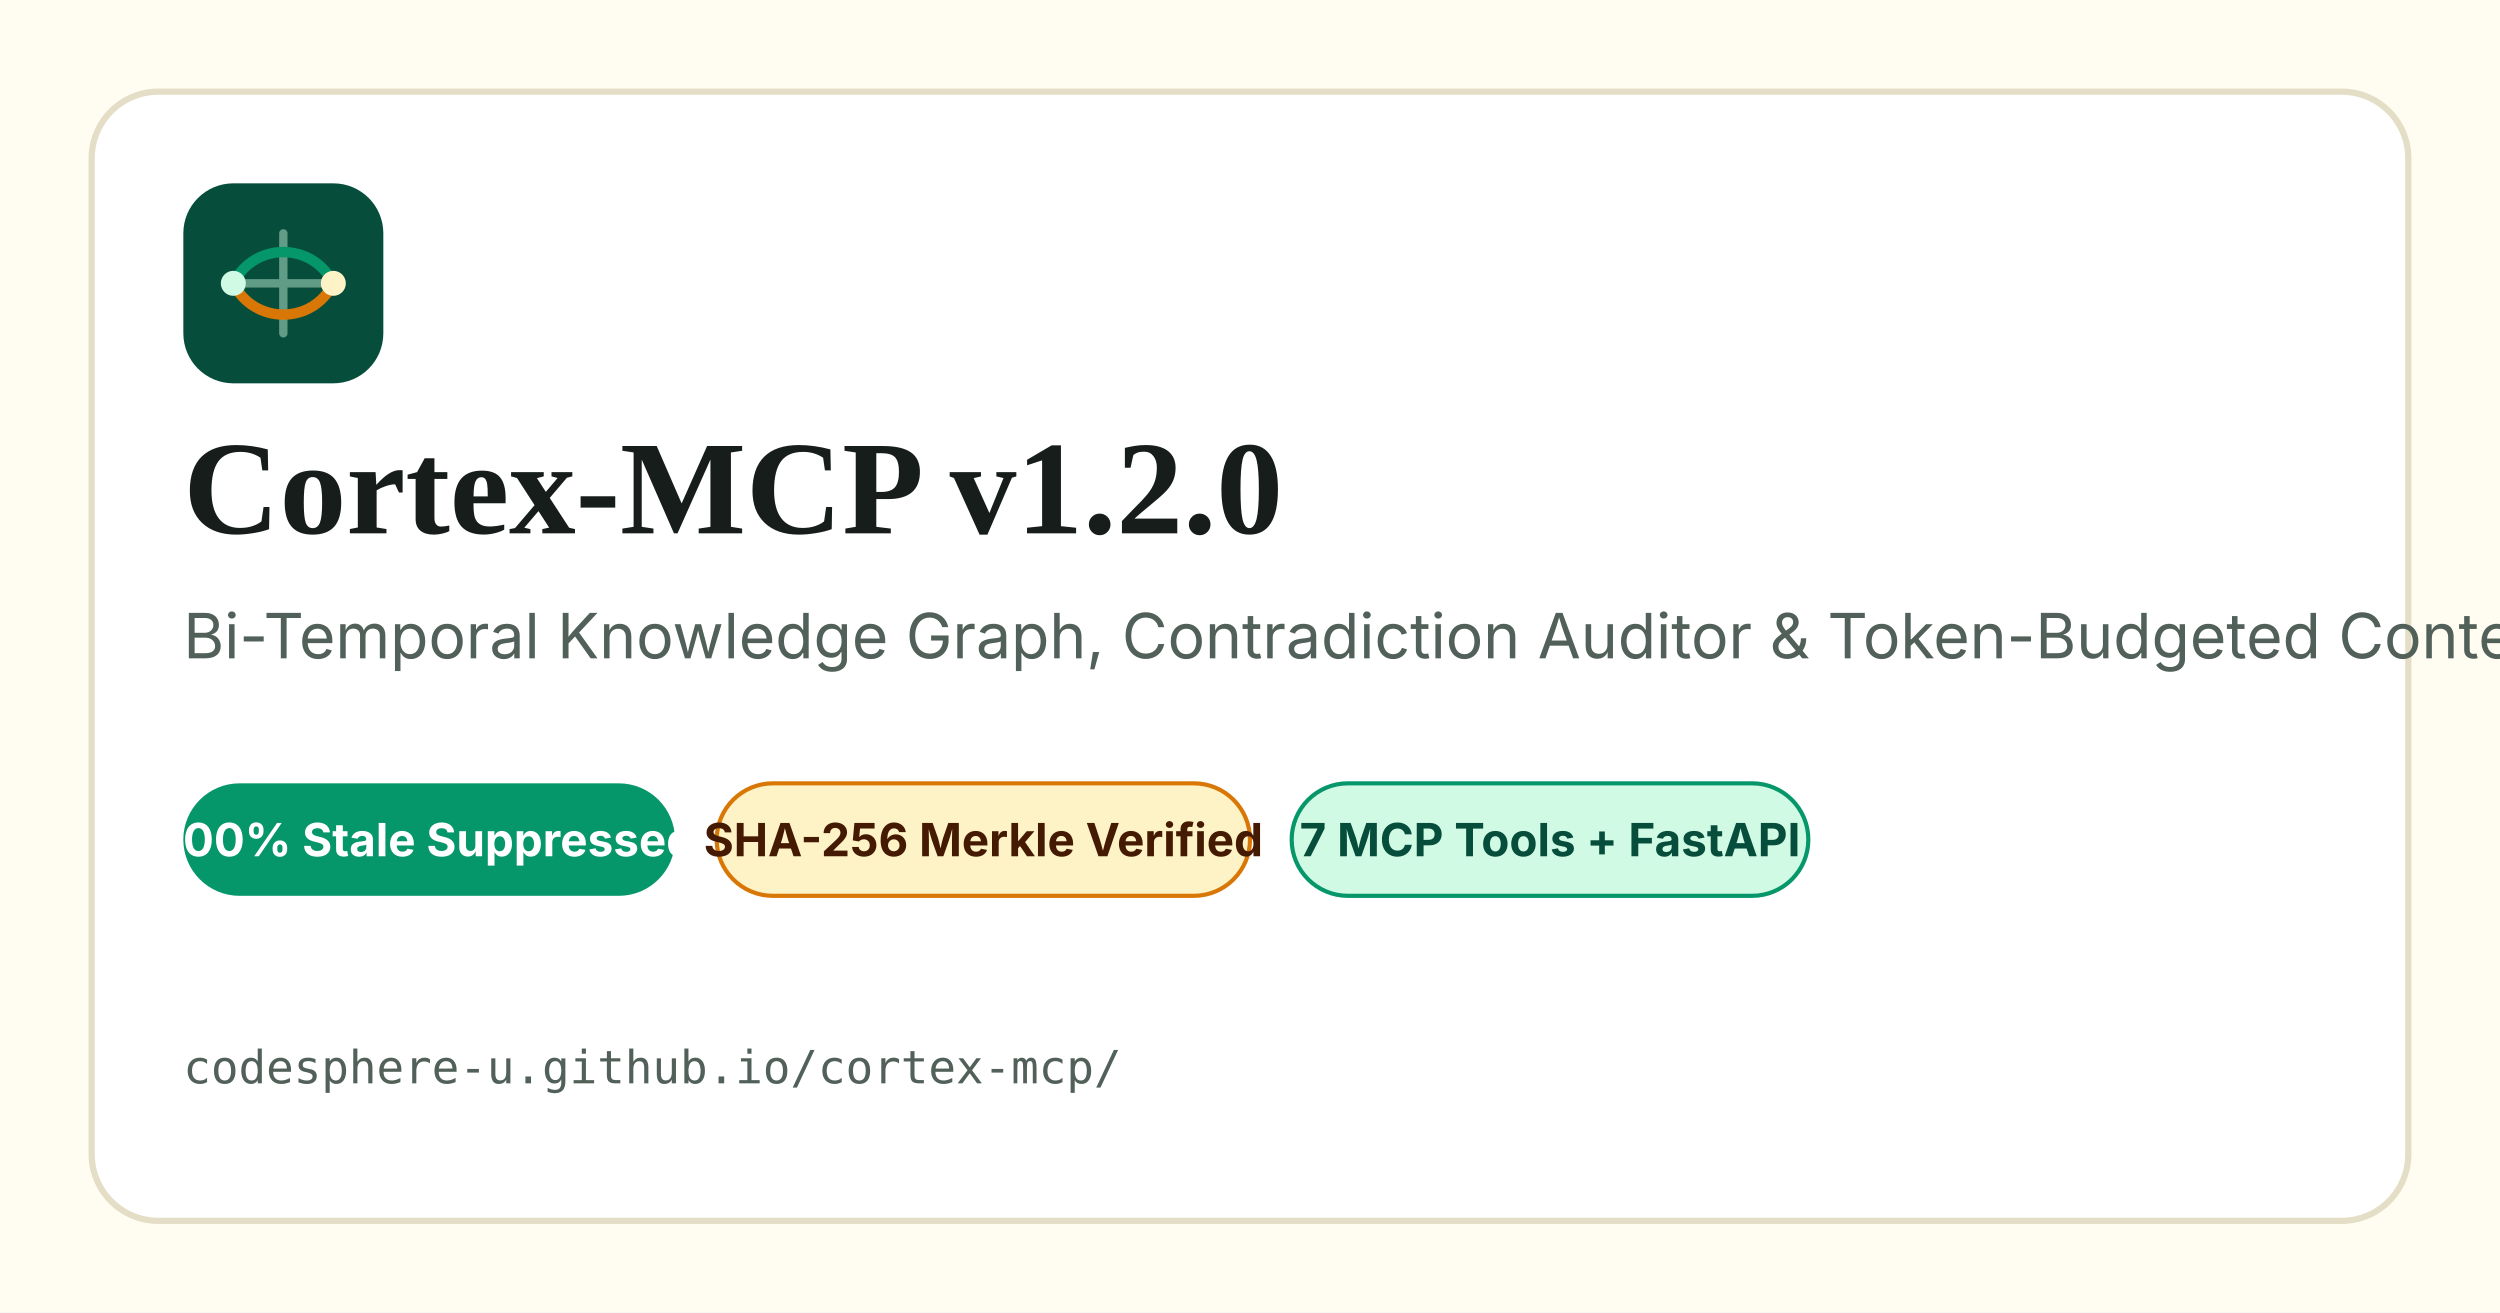
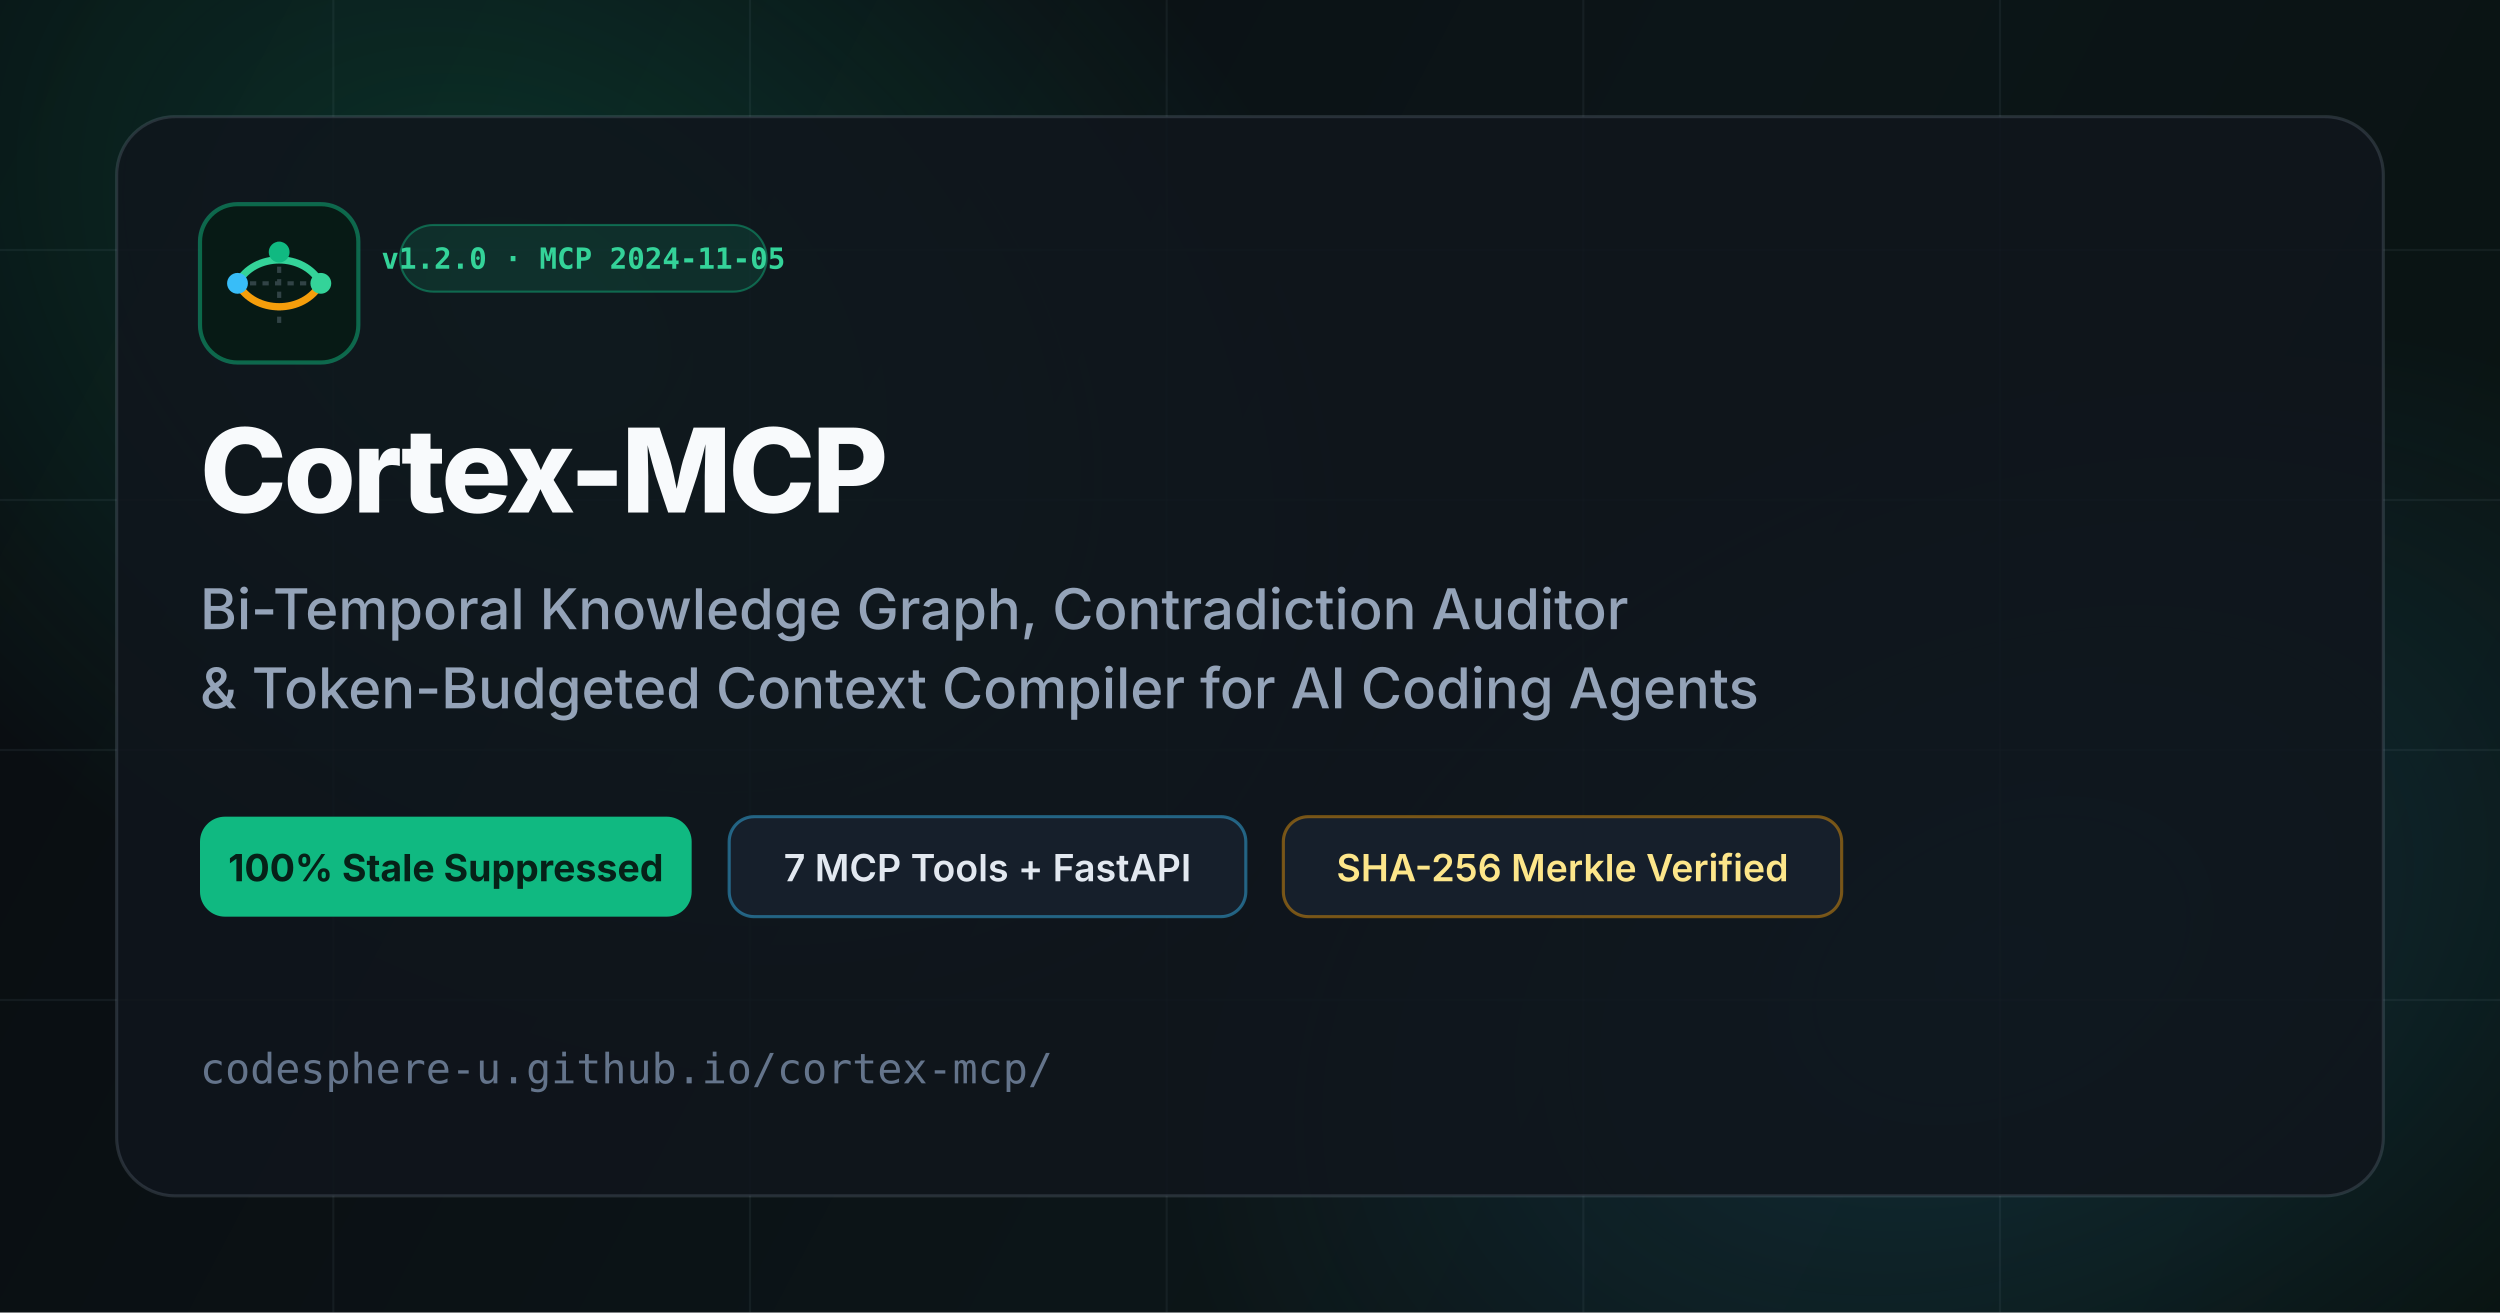
<svg xmlns="http://www.w3.org/2000/svg" width="1200" height="630" viewBox="0 0 1200 630" fill="none">
-   <rect width="1200" height="630" fill="#fffdf2" />
-   <rect x="44" y="44" width="1112" height="542" rx="32" fill="#ffffff" stroke="#e4dec7" stroke-width="3" />
-   <rect x="88" y="88" width="96" height="96" rx="24" fill="#064e3b" />
-   <path d="M112 136h48M136 112v48" stroke="#d1fae5" stroke-width="4" stroke-linecap="round" opacity="0.45" />
-   <path d="M112 136c10-20 38-20 48 0" stroke="#059669" stroke-width="5" stroke-linecap="round" />
-   <path d="M112 136c10 20 38 20 48 0" stroke="#d97706" stroke-width="5" stroke-linecap="round" />
-   <circle cx="112" cy="136" r="6" fill="#d1fae5" />
-   <circle cx="160" cy="136" r="6" fill="#fef3c7" />
-   <text x="88" y="256" font-family="Georgia, 'Times New Roman', serif" font-size="64" font-weight="700" fill="#161d1a">Cortex-MCP v1.2.0</text>
-   <text x="88" y="316" font-family="Inter, -apple-system, sans-serif" font-size="30" fill="#516058">Bi-Temporal Knowledge Graph, Contradiction Auditor &amp; Token-Budgeted Context Compiler</text>
-   <rect x="88" y="376" width="236" height="54" rx="27" fill="#059669" />
-   <text x="206" y="411" text-anchor="middle" font-family="Inter, sans-serif" font-size="22" font-weight="700" fill="#ffffff">100% Stale Suppressed</text>
-   <rect x="344" y="376" width="256" height="54" rx="27" fill="#fef3c7" stroke="#d97706" stroke-width="2" />
-   <text x="472" y="411" text-anchor="middle" font-family="Inter, sans-serif" font-size="22" font-weight="700" fill="#451a03">SHA-256 Merkle Verified</text>
-   <rect x="620" y="376" width="248" height="54" rx="27" fill="#d1fae5" stroke="#059669" stroke-width="2" />
-   <text x="744" y="411" text-anchor="middle" font-family="Inter, sans-serif" font-size="22" font-weight="700" fill="#064e3b">7 MCP Tools + FastAPI</text>
-   <text x="88" y="520" font-family="JetBrains Mono, monospace" font-size="22" fill="#516058">codesphere-u.github.io/cortex-mcp/</text>
+   <defs>
+     <linearGradient id="ogBg" x1="0" y1="0" x2="1200" y2="630" gradientUnits="userSpaceOnUse">
+       <stop offset="0%" stop-color="#090c10" />
+       <stop offset="55%" stop-color="#0c1518" />
+       <stop offset="100%" stop-color="#091311" />
+     </linearGradient>
+     <radialGradient id="glowLeft" cx="0" cy="0" r="1" gradientUnits="userSpaceOnUse" gradientTransform="translate(260 150) rotate(35) scale(460 320)">
+       <stop offset="0%" stop-color="#10b981" stop-opacity="0.22" />
+       <stop offset="100%" stop-color="#10b981" stop-opacity="0" />
+     </radialGradient>
+     <radialGradient id="glowRight" cx="0" cy="0" r="1" gradientUnits="userSpaceOnUse" gradientTransform="translate(960 460) rotate(-25) scale(420 280)">
+       <stop offset="0%" stop-color="#38bdf8" stop-opacity="0.16" />
+       <stop offset="100%" stop-color="#38bdf8" stop-opacity="0" />
+     </radialGradient>
+   </defs>
+   <rect width="1200" height="630" fill="url(#ogBg)" />
+   <rect width="1200" height="630" fill="url(#glowLeft)" />
+   <rect width="1200" height="630" fill="url(#glowRight)" />
+   <g stroke="#94a3b8" stroke-opacity="0.08" stroke-width="1">
+     <path d="M0 120h1200M0 240h1200M0 360h1200M0 480h1200" />
+     <path d="M160 0v630M360 0v630M560 0v630M760 0v630M960 0v630" />
+   </g>
+   <rect x="56" y="56" width="1088" height="518" rx="28" fill="#10151c" fill-opacity="0.86" stroke="#94a3b8" stroke-opacity="0.2" stroke-width="1.5" />
+   <rect x="96" y="98" width="76" height="76" rx="18" fill="#071a15" stroke="#10b981" stroke-opacity="0.5" stroke-width="2" />
+   <path d="M114 136h40M134 116v40" stroke="#94a3b8" stroke-opacity="0.3" stroke-width="2" stroke-dasharray="3 3" />
+   <path d="M114 136c8-15 32-15 40 0" stroke="#34d399" stroke-width="3.5" stroke-linecap="round" />
+   <path d="M114 136c8 15 32 15 40 0" stroke="#f59e0b" stroke-width="3.5" stroke-linecap="round" />
+   <circle cx="114" cy="136" r="5" fill="#38bdf8" />
+   <circle cx="134" cy="121" r="5" fill="#10b981" />
+   <circle cx="154" cy="136" r="5" fill="#34d399" />
+   <rect x="192" y="108" width="176" height="32" rx="16" fill="#10b981" fill-opacity="0.14" stroke="#10b981" stroke-opacity="0.45" />
+   <text x="280" y="129" text-anchor="middle" font-family="JetBrains Mono, ui-monospace, monospace" font-size="14" font-weight="600" fill="#34d399">v1.2.0 · MCP 2024-11-05</text>
+   <text x="96" y="246" font-family="Inter, -apple-system, BlinkMacSystemFont, sans-serif" font-size="56" font-weight="800" fill="#f8fafc" letter-spacing="-1.5">Cortex-MCP</text>
+   <text x="96" y="302" font-family="Inter, -apple-system, BlinkMacSystemFont, sans-serif" font-size="27" font-weight="500" fill="#94a3b8">Bi-Temporal Knowledge Graph, Contradiction Auditor</text>
+   <text x="96" y="340" font-family="Inter, -apple-system, BlinkMacSystemFont, sans-serif" font-size="27" font-weight="500" fill="#94a3b8">&amp; Token-Budgeted Context Compiler for AI Coding Agents</text>
+   <rect x="96" y="392" width="236" height="48" rx="12" fill="#10b981" />
+   <text x="214" y="423" text-anchor="middle" font-family="Inter, sans-serif" font-size="18" font-weight="700" fill="#062118">100% Stale Suppressed</text>
+   <rect x="350" y="392" width="248" height="48" rx="12" fill="#161f2b" stroke="#38bdf8" stroke-opacity="0.45" stroke-width="1.5" />
+   <text x="474" y="423" text-anchor="middle" font-family="Inter, sans-serif" font-size="18" font-weight="600" fill="#e2e8f0">7 MCP Tools + FastAPI</text>
+   <rect x="616" y="392" width="268" height="48" rx="12" fill="#161f2b" stroke="#f59e0b" stroke-opacity="0.45" stroke-width="1.5" />
+   <text x="750" y="423" text-anchor="middle" font-family="Inter, sans-serif" font-size="18" font-weight="600" fill="#fde68a">SHA-256 Merkle Verified</text>
+   <text x="96" y="520" font-family="JetBrains Mono, ui-monospace, monospace" font-size="20" fill="#64748b">codesphere-u.github.io/cortex-mcp/</text>
</svg>
